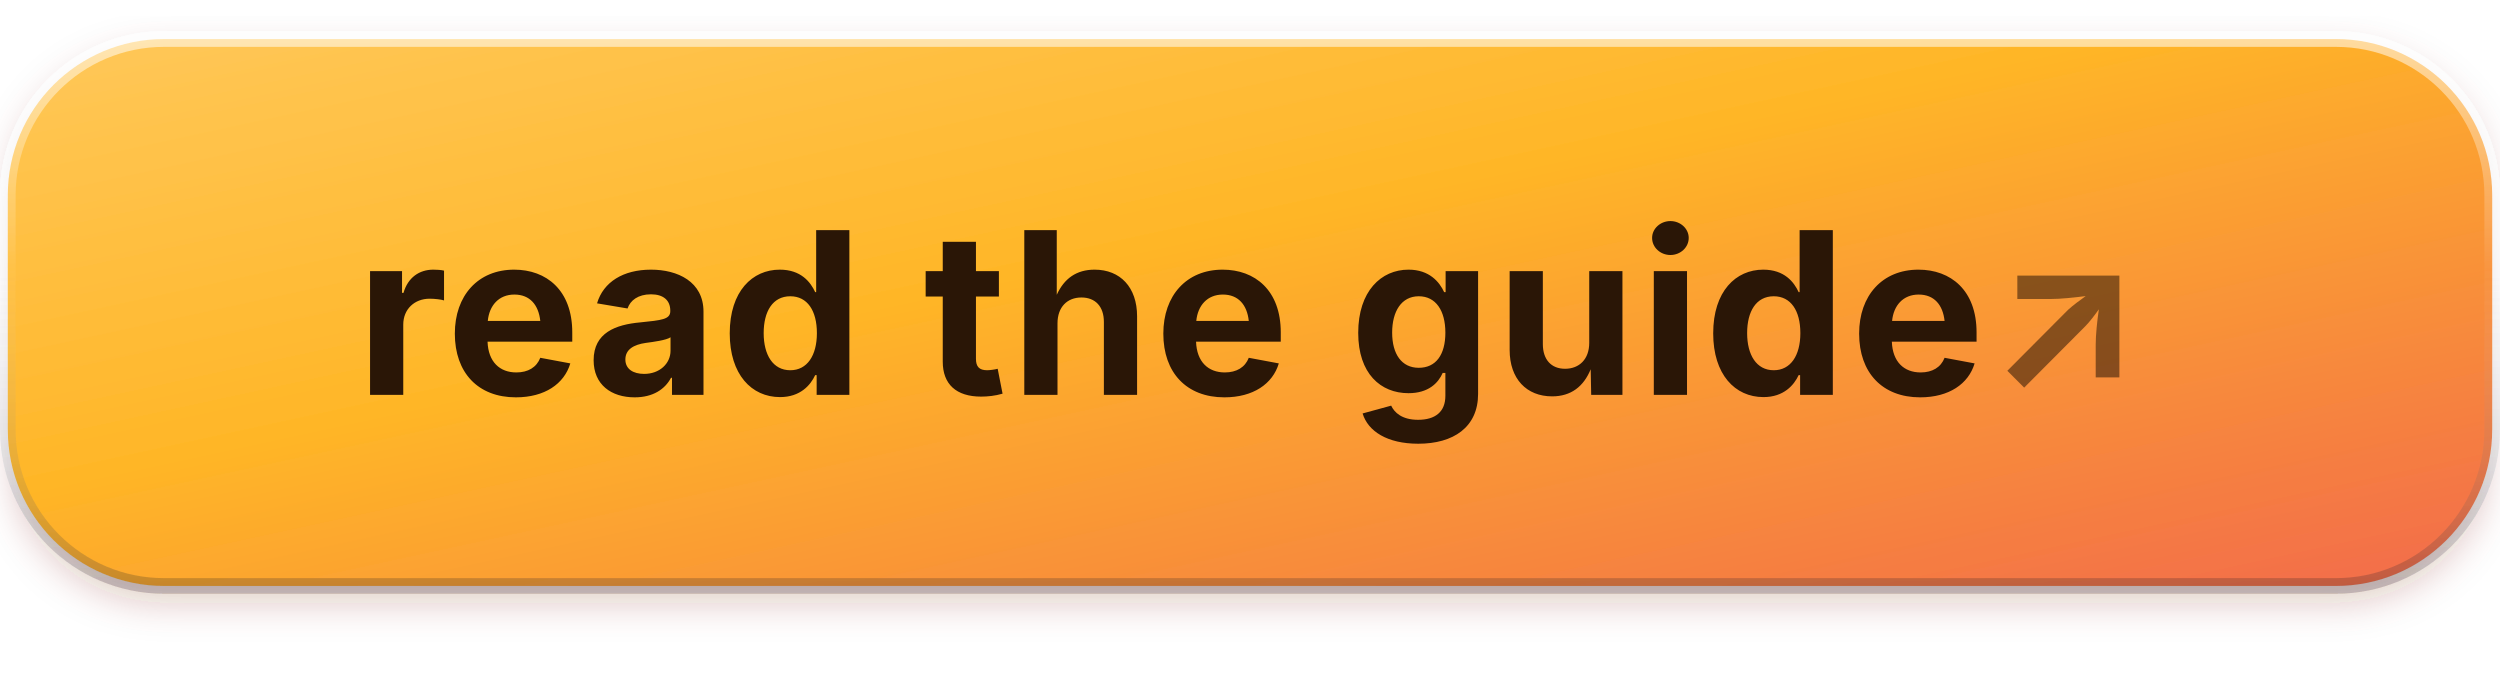
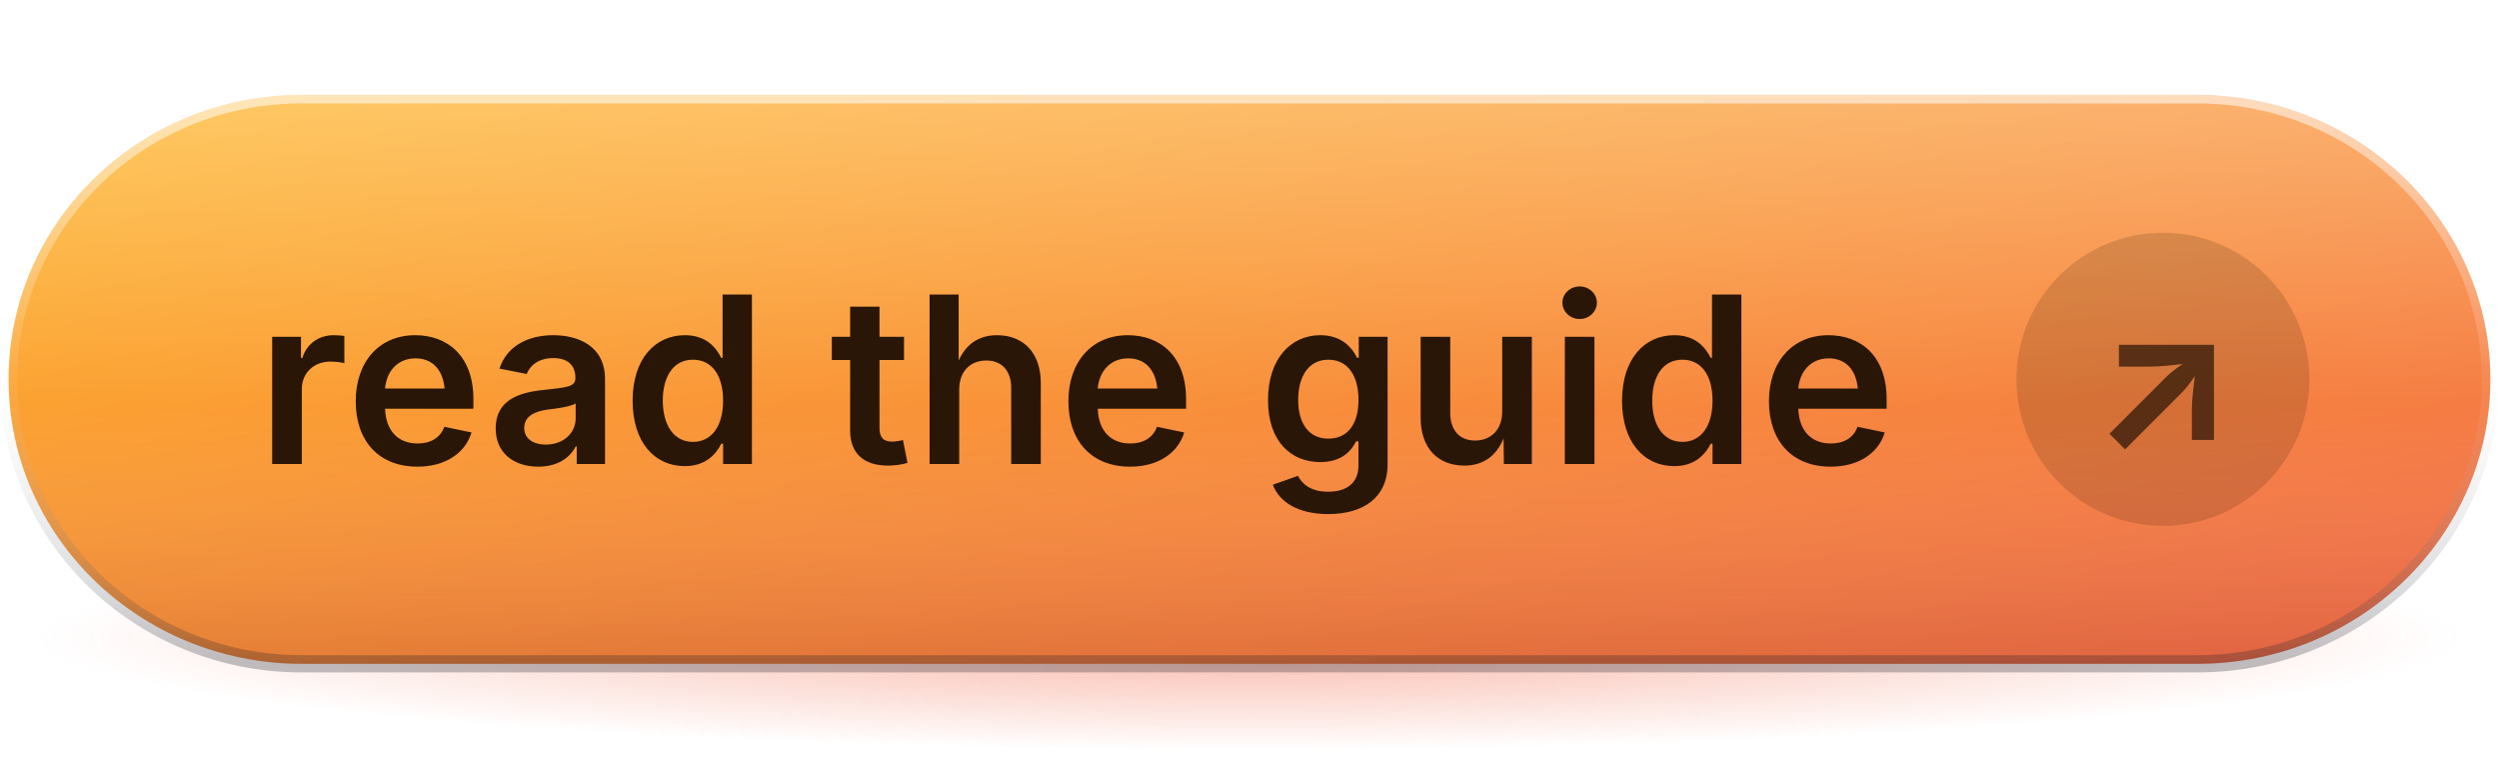
- <svg xmlns="http://www.w3.org/2000/svg" width="160" height="44" viewBox="0 0 160 44" role="img" aria-label="read the guide">
+ <svg xmlns="http://www.w3.org/2000/svg" width="145" height="44" viewBox="0 0 145 44" role="img" aria-label="read the guide">
  <defs>
    <linearGradient id="face" x1="0" y1="0" x2="1" y2="1">
-       <stop offset="0" stop-color="#ffc85a" />
-       <stop offset="0.42" stop-color="#ffb627" />
+       <stop offset="0" stop-color="#ffb627" />
      <stop offset="1" stop-color="#f26a4b" />
-       <animateTransform attributeName="gradientTransform" type="translate" values="-0.10 0;0.10 0;-0.10 0" dur="11s" repeatCount="indefinite" />
+       <animateTransform attributeName="gradientTransform" type="translate" values="-0.08 0;0.08 0;-0.08 0" dur="9s" repeatCount="indefinite" />
    </linearGradient>
-     <linearGradient id="edge" x1="0" y1="0" x2="0" y2="1">
+     <linearGradient id="mold" x1="0" y1="0" x2="0" y2="1">
+       <stop offset="0" stop-color="#ffffff" stop-opacity="0.28" />
+       <stop offset="0.55" stop-color="#ffffff" stop-opacity="0" />
+       <stop offset="1" stop-color="#7a2c14" stop-opacity="0.16" />
+     </linearGradient>
+     <linearGradient id="rim" x1="0" y1="0" x2="0" y2="1">
      <stop offset="0" stop-color="#ffffff" stop-opacity="0.55" />
-       <stop offset="0.42" stop-color="#ffffff" stop-opacity="0.04" />
-       <stop offset="1" stop-color="#0a1322" stop-opacity="0.22" />
+       <stop offset="0.5" stop-color="#ffffff" stop-opacity="0.06" />
+       <stop offset="1" stop-color="#0a1322" stop-opacity="0.26" />
    </linearGradient>
-     <filter id="lift" x="-40%" y="-40%" width="180%" height="200%">
-       <feDropShadow dx="0" dy="4" stdDeviation="6.5" flood-color="#f26a4b" flood-opacity="0.34" />
-       <feDropShadow dx="0" dy="1" stdDeviation="1.2" flood-color="#7a2c14" flood-opacity="0.22" />
-     </filter>
+     <radialGradient id="bloom" cx="0.5" cy="0.5" r="0.5">
+       <stop offset="0" stop-color="#f26a4b" stop-opacity="0.5" />
+       <stop offset="0.6" stop-color="#f26a4b" stop-opacity="0.2" />
+       <stop offset="1" stop-color="#f26a4b" stop-opacity="0" />
+     </radialGradient>
  </defs>
-   <g filter="url(#lift)">
-     <rect x="0.5" y="2.5" width="159" height="35" rx="10" fill="url(#face)" />
-     <rect x="0.5" y="2.5" width="159" height="35" rx="10" fill="none" stroke="url(#edge)" stroke-width="1" />
-   </g>
-   <text x="80" y="20" dominant-baseline="central" text-anchor="middle" font-family="Segoe UI, Inter, -apple-system, BlinkMacSystemFont, Helvetica, Arial, sans-serif" font-size="14.5" font-weight="700" letter-spacing="0.2" fill="#2a1606">read the guide<tspan font-size="13" fill-opacity="0.55"> ↗</tspan>
-   </text>
+   <ellipse cx="72.5" cy="37" rx="70.5" ry="6.5" fill="url(#bloom)" />
+   <rect x="0.5" y="5.5" width="144" height="33" rx="17" fill="url(#face)" />
+   <rect x="0.5" y="5.5" width="144" height="33" rx="17" fill="url(#mold)" />
+   <rect x="0.5" y="5.5" width="144" height="33" rx="17" fill="none" stroke="url(#rim)" stroke-width="1" />
+   <text x="62.46" y="22" dominant-baseline="central" text-anchor="middle" font-family="Segoe UI, Inter, -apple-system, BlinkMacSystemFont, Helvetica, Arial, sans-serif" font-size="13.5" font-weight="600" letter-spacing="0.1" fill="#2a1606">read the guide</text>
+   <circle cx="125.5" cy="22" r="8.5" fill="rgba(42, 22, 6, 0.16)" />
+   <text x="125.5" y="22" dominant-baseline="central" text-anchor="middle" font-family="Segoe UI, Inter, -apple-system, BlinkMacSystemFont, Helvetica, Arial, sans-serif" font-size="11" font-weight="700" fill="#2a1606" fill-opacity="0.72">↗</text>
</svg>
